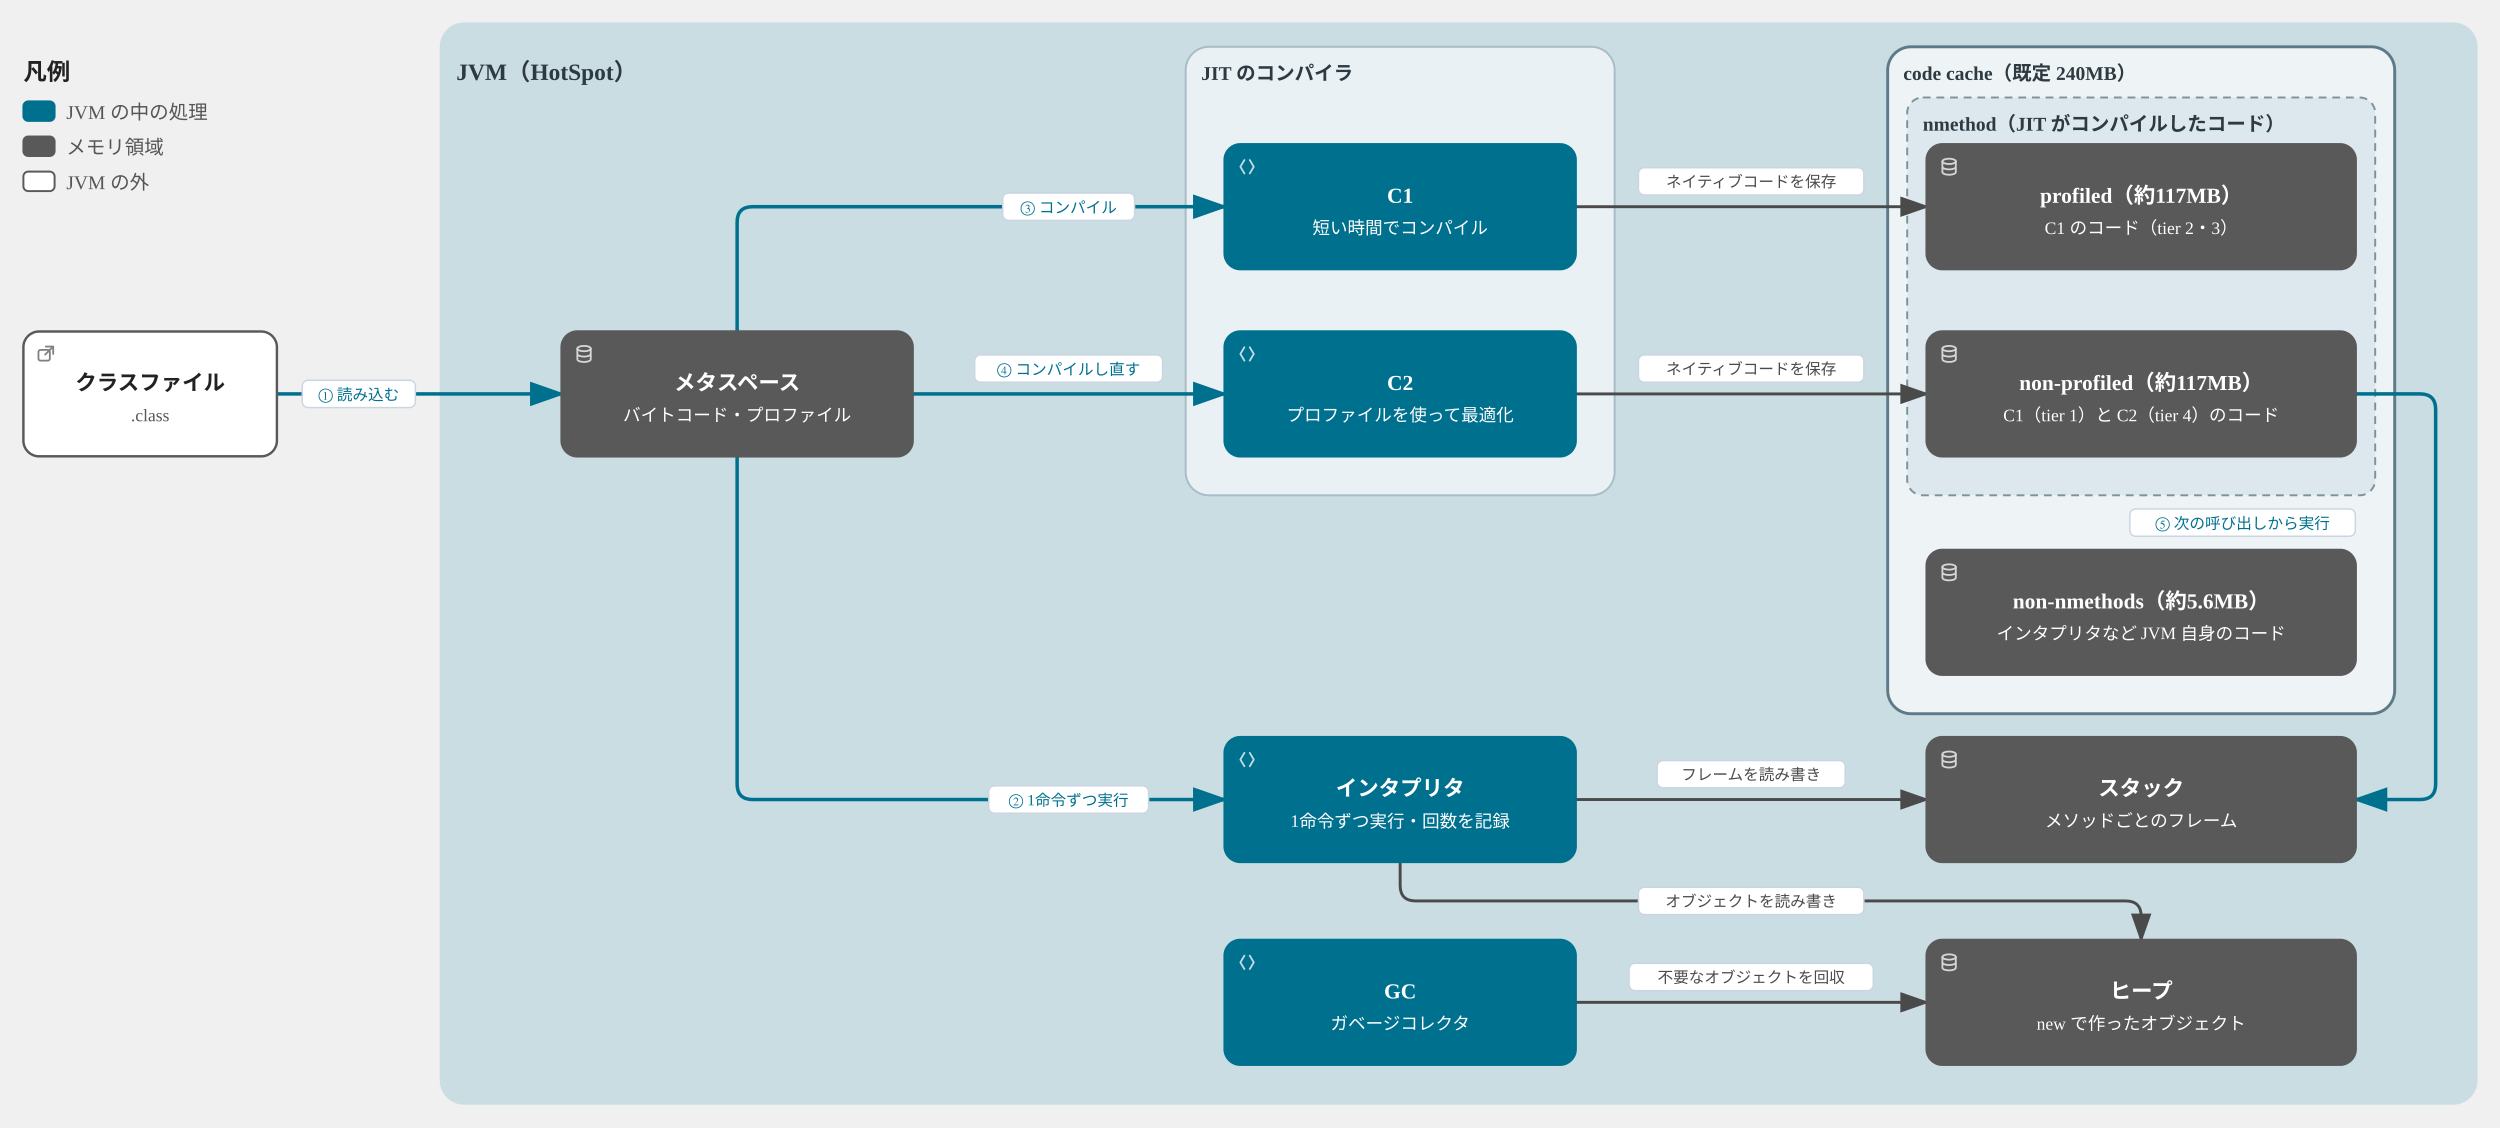
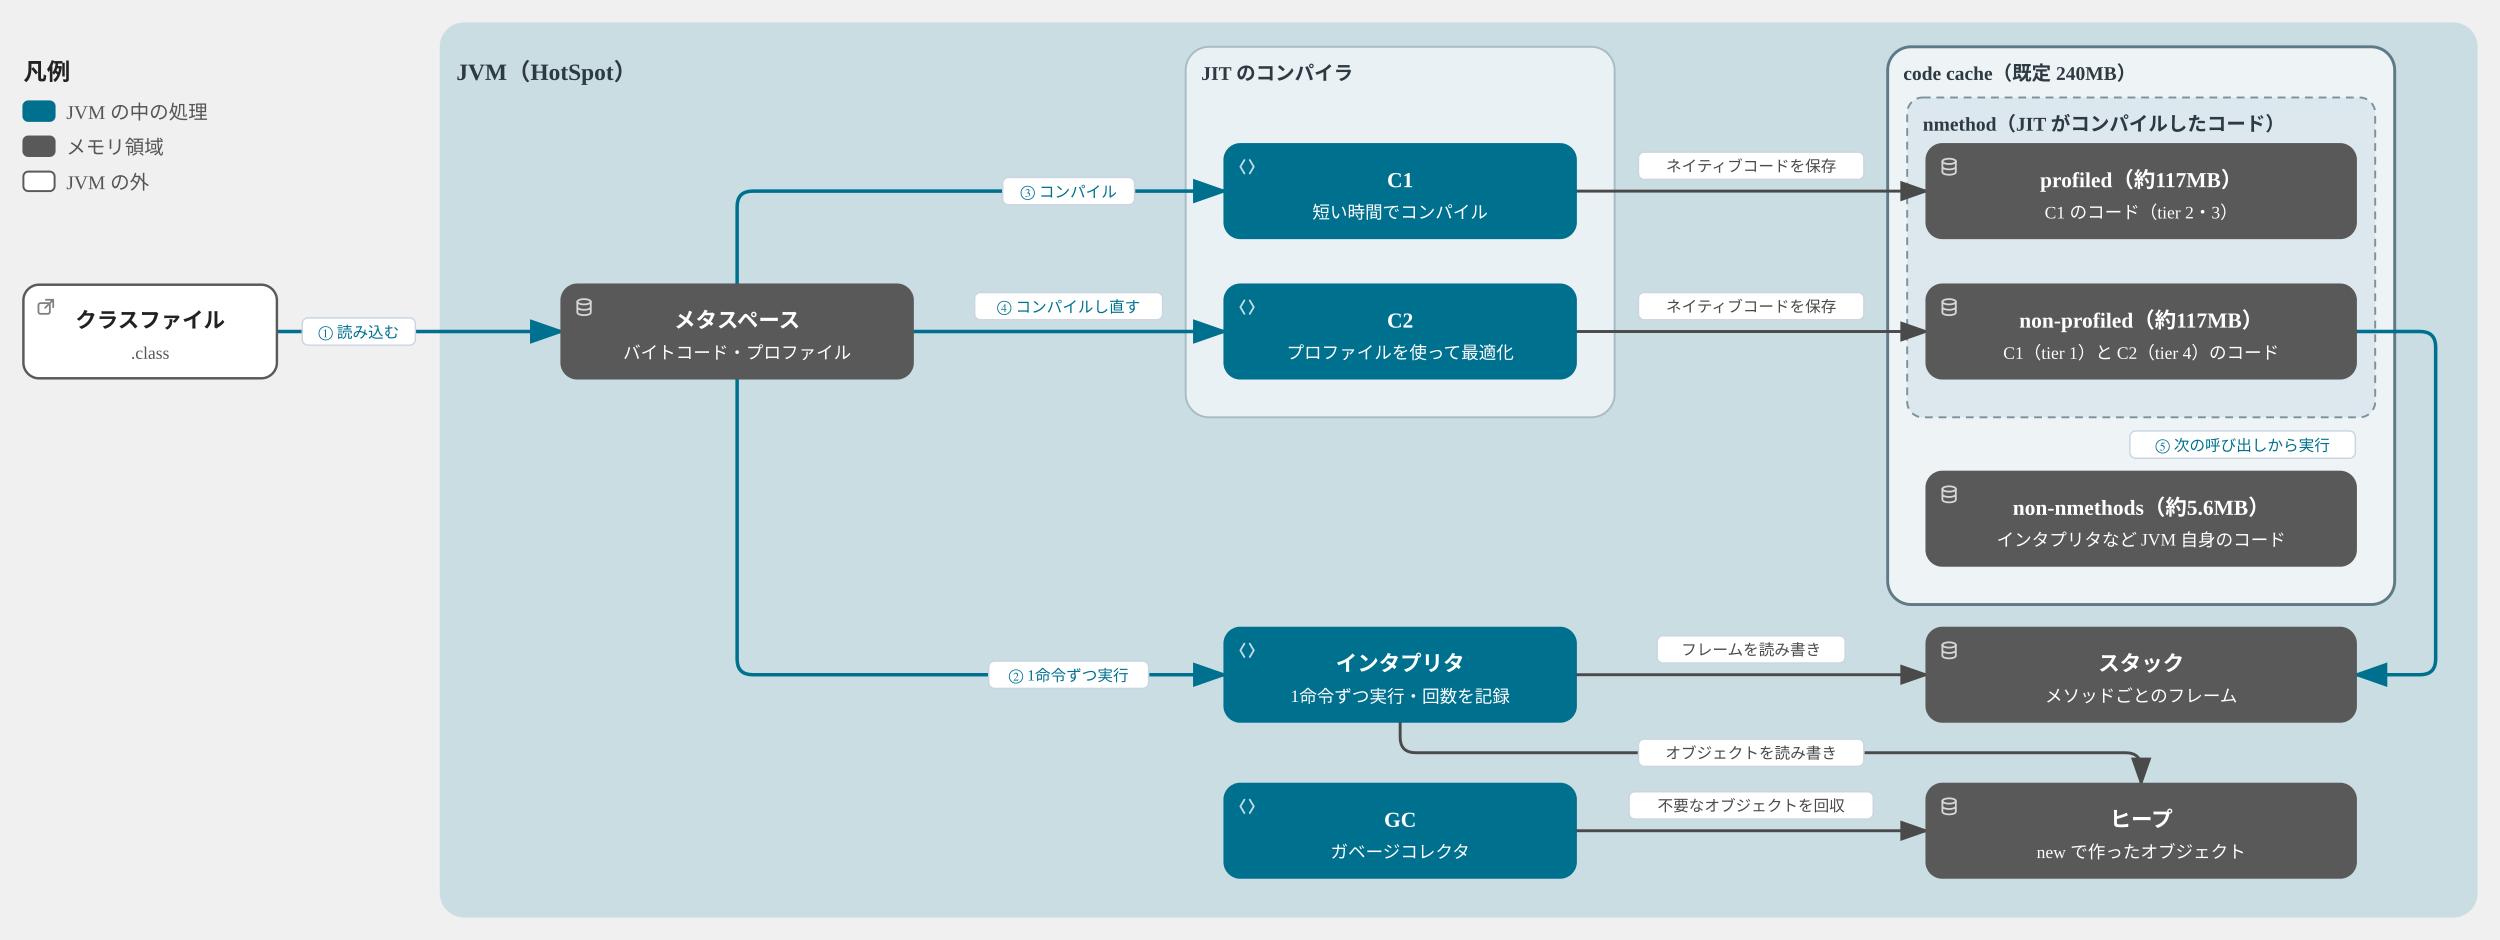
- <svg xmlns="http://www.w3.org/2000/svg" viewBox="28 -6 1282 578" role="img">
+ <svg xmlns="http://www.w3.org/2000/svg" viewBox="28 -6 1282 482" role="img">
  <defs>
    <marker id="arrowhead" markerWidth="10" markerHeight="7" refX="9" refY="3.5" orient="auto">
      <polygon points="0 0, 10 3.5, 0 7" fill="rgb(74, 74, 74)" />
    </marker>
    <marker id="arrowhead-emphasis" markerWidth="10" markerHeight="7" refX="9" refY="3.5" orient="auto">
      <polygon points="0 0, 10 3.5, 0 7" fill="rgb(0, 112, 143)" />
    </marker>
    <marker id="arrowhead-security" markerWidth="10" markerHeight="7" refX="9" refY="3.5" orient="auto">
      <polygon points="0 0, 10 3.5, 0 7" fill="rgb(225, 29, 72)" />
    </marker>
    <marker id="arrowhead-dashed" markerWidth="10" markerHeight="7" refX="9" refY="3.5" orient="auto">
      <polygon points="0 0, 10 3.5, 0 7" fill="rgb(124, 58, 237)" />
    </marker>
  </defs>
-   <rect x="254" y="6" width="1044" height="554" rx="12" stroke-width="1" fill="rgb(201, 221, 227)" stroke="rgb(201, 221, 227)" />
-   <rect x="636" y="18" width="220" height="230" rx="12" stroke-width="1" fill="rgb(234, 241, 244)" stroke="rgb(167, 188, 196)" />
-   <rect x="996" y="18" width="260" height="342" rx="12" stroke-width="1.5px" fill="rgb(238, 244, 246)" stroke="rgb(94, 122, 134)" />
-   <rect x="1006" y="44" width="240" height="204" rx="8" stroke-width="1" fill="rgb(220, 232, 237)" stroke="rgb(122, 147, 156)" stroke-dasharray="4px, 3px" />
-   <g>
-     <path d="M 170 196 L 316 196" stroke-width="1.8px" marker-end="url(#arrowhead-emphasis)" fill="none" stroke="rgb(0, 112, 143)" />
-   </g>
-   <g>
-     <path d="M 406 228 L 406 396 Q 406 404 414 404 L 656 404" stroke-width="1.8px" marker-end="url(#arrowhead-emphasis)" fill="none" stroke="rgb(0, 112, 143)" />
-   </g>
-   <g>
-     <path d="M 406 164 L 406 108 Q 406 100 414 100 L 656 100" stroke-width="1.8px" marker-end="url(#arrowhead-emphasis)" fill="none" stroke="rgb(0, 112, 143)" />
-   </g>
-   <g>
-     <path d="M 496 196 L 656 196" stroke-width="1.8px" marker-end="url(#arrowhead-emphasis)" fill="none" stroke="rgb(0, 112, 143)" />
-   </g>
-   <g>
-     <path d="M 836 100 L 1016 100" stroke-width="1.5px" marker-end="url(#arrowhead)" fill="none" stroke="rgb(74, 74, 74)" />
-   </g>
-   <g>
-     <path d="M 836 196 L 1016 196" stroke-width="1.5px" marker-end="url(#arrowhead)" fill="none" stroke="rgb(74, 74, 74)" />
-   </g>
-   <path d="M 1236 196 L 1269 196 Q 1277 196 1277 204 L 1277 396 Q 1277 404 1269 404 L 1236 404" stroke-width="1.8px" marker-end="url(#arrowhead-emphasis)" fill="none" stroke="rgb(0, 112, 143)" />
-   <g>
-     <path d="M 746 436 L 746 448 Q 746 456 754 456 L 1118 456 Q 1126 456 1126 464 L 1126 476" stroke-width="1.5px" marker-end="url(#arrowhead)" fill="none" stroke="rgb(74, 74, 74)" />
-   </g>
-   <g>
-     <path d="M 836 404 L 1016 404" stroke-width="1.5px" marker-end="url(#arrowhead)" fill="none" stroke="rgb(74, 74, 74)" />
-   </g>
-   <g>
-     <path d="M 836 508 L 1016 508" stroke-width="1.5px" marker-end="url(#arrowhead)" fill="none" stroke="rgb(74, 74, 74)" />
+   <rect x="254" y="6" width="1044" height="458" rx="12" stroke-width="1" fill="rgb(201, 221, 227)" stroke="rgb(201, 221, 227)" />
+   <rect x="636" y="18" width="220" height="190" rx="12" stroke-width="1" fill="rgb(234, 241, 244)" stroke="rgb(167, 188, 196)" />
+   <rect x="996" y="18" width="260" height="286" rx="12" stroke-width="1.5px" fill="rgb(238, 244, 246)" stroke="rgb(94, 122, 134)" />
+   <rect x="1006" y="44" width="240" height="164" rx="8" stroke-width="1" fill="rgb(220, 232, 237)" stroke="rgb(122, 147, 156)" stroke-dasharray="4px, 3px" />
+   <g>
+     <path d="M 170 164 L 316 164" stroke-width="1.8px" marker-end="url(#arrowhead-emphasis)" fill="none" stroke="rgb(0, 112, 143)" />
+   </g>
+   <g>
+     <path d="M 406 188 L 406 332 Q 406 340 414 340 L 656 340" stroke-width="1.8px" marker-end="url(#arrowhead-emphasis)" fill="none" stroke="rgb(0, 112, 143)" />
+   </g>
+   <g>
+     <path d="M 406 140 L 406 100 Q 406 92 414 92 L 656 92" stroke-width="1.8px" marker-end="url(#arrowhead-emphasis)" fill="none" stroke="rgb(0, 112, 143)" />
+   </g>
+   <g>
+     <path d="M 496 164 L 656 164" stroke-width="1.8px" marker-end="url(#arrowhead-emphasis)" fill="none" stroke="rgb(0, 112, 143)" />
+   </g>
+   <g>
+     <path d="M 836 92 L 1016 92" stroke-width="1.5px" marker-end="url(#arrowhead)" fill="none" stroke="rgb(74, 74, 74)" />
+   </g>
+   <g>
+     <path d="M 836 164 L 1016 164" stroke-width="1.5px" marker-end="url(#arrowhead)" fill="none" stroke="rgb(74, 74, 74)" />
+   </g>
+   <path d="M 1236 164 L 1269 164 Q 1277 164 1277 172 L 1277 332 Q 1277 340 1269 340 L 1236 340" stroke-width="1.8px" marker-end="url(#arrowhead-emphasis)" fill="none" stroke="rgb(0, 112, 143)" />
+   <g>
+     <path d="M 746 364 L 746 372 Q 746 380 754 380 L 1118 380 Q 1126 380 1126 388 L 1126 396" stroke-width="1.5px" marker-end="url(#arrowhead)" fill="none" stroke="rgb(74, 74, 74)" />
+   </g>
+   <g>
+     <path d="M 836 340 L 1016 340" stroke-width="1.5px" marker-end="url(#arrowhead)" fill="none" stroke="rgb(74, 74, 74)" />
+   </g>
+   <g>
+     <path d="M 836 420 L 1016 420" stroke-width="1.5px" marker-end="url(#arrowhead)" fill="none" stroke="rgb(74, 74, 74)" />
  </g>
  <g id="node-classfile">
-     <rect x="40" y="164" width="130" height="64" rx="8" fill="rgb(255, 255, 255)" />
-     <rect x="40" y="164" width="130" height="64" rx="8" stroke-width="1.25px" fill="rgb(255, 255, 255)" stroke="rgb(89, 89, 89)" />
-     <g transform="matrix(0.6875, 0, 0, 0.6875, 46, 170)" fill="none" stroke="rgb(89, 89, 89)" stroke-width="1.35px" stroke-linecap="round" stroke-linejoin="round" opacity="0.76">
+     <rect x="40" y="140" width="130" height="48" rx="8" fill="rgb(255, 255, 255)" />
+     <rect x="40" y="140" width="130" height="48" rx="8" stroke-width="1.25px" fill="rgb(255, 255, 255)" stroke="rgb(89, 89, 89)" />
+     <g transform="matrix(0.6875, 0, 0, 0.6875, 46, 146)" fill="none" stroke="rgb(89, 89, 89)" stroke-width="1.35px" stroke-linecap="round" stroke-linejoin="round" opacity="0.76">
      <rect x="2.5" y="5" width="8.5" height="8" rx="1.5" />
      <path d="M8 2.5h5.5V8M13.5 2.5 7.5 8.5" />
    </g>
-     <text x="105" y="194" font-size="11px" font-weight="600" text-anchor="middle" fill="rgb(34, 34, 34)">クラスファイル</text>
-     <text x="105" y="210" font-size="9px" text-anchor="middle" fill="rgb(85, 85, 85)">.class</text>
+     <text x="105" y="162" font-size="11px" font-weight="600" text-anchor="middle" fill="rgb(34, 34, 34)">クラスファイル</text>
+     <text x="105" y="178" font-size="9px" text-anchor="middle" fill="rgb(85, 85, 85)">.class</text>
  </g>
  <g id="node-metaspace">
-     <rect x="316" y="164" width="180" height="64" rx="8" fill="rgb(255, 255, 255)" />
-     <rect x="316" y="164" width="180" height="64" rx="8" stroke-width="1.25px" fill="rgb(89, 89, 89)" stroke="rgb(89, 89, 89)" />
-     <g transform="matrix(0.6875, 0, 0, 0.6875, 322, 170)" fill="none" stroke="rgb(255, 255, 255)" stroke-width="1.35px" stroke-linecap="round" stroke-linejoin="round" opacity="0.76">
-       <ellipse cx="8" cy="4" rx="5" ry="2" />
-       <path d="M3 4v8c0 1.1 2.2 2 5 2s5-.9 5-2V4M3 8c0 1.1 2.2 2 5 2s5-.9 5-2" />
-     </g>
-     <text x="406" y="194" font-size="11px" font-weight="600" text-anchor="middle" fill="rgb(255, 255, 255)">メタスペース</text>
-     <text x="406" y="210" font-size="9px" text-anchor="middle" fill="rgb(255, 255, 255)">バイトコード・プロファイル</text>
+     <rect x="316" y="140" width="180" height="48" rx="8" fill="rgb(255, 255, 255)" />
+     <rect x="316" y="140" width="180" height="48" rx="8" stroke-width="1.25px" fill="rgb(89, 89, 89)" stroke="rgb(89, 89, 89)" />
+     <g transform="matrix(0.6875, 0, 0, 0.6875, 322, 146)" fill="none" stroke="rgb(255, 255, 255)" stroke-width="1.35px" stroke-linecap="round" stroke-linejoin="round" opacity="0.76">
+       <ellipse cx="8" cy="4" rx="5" ry="2" />
+       <path d="M3 4v8c0 1.1 2.2 2 5 2s5-.9 5-2V4M3 8c0 1.1 2.2 2 5 2s5-.9 5-2" />
+     </g>
+     <text x="406" y="162" font-size="11px" font-weight="600" text-anchor="middle" fill="rgb(255, 255, 255)">メタスペース</text>
+     <text x="406" y="178" font-size="9px" text-anchor="middle" fill="rgb(255, 255, 255)">バイトコード・プロファイル</text>
  </g>
  <g id="node-c1">
-     <rect x="656" y="68" width="180" height="64" rx="8" fill="rgb(255, 255, 255)" />
-     <rect x="656" y="68" width="180" height="64" rx="8" stroke-width="1.25px" fill="rgb(0, 112, 143)" stroke="rgb(0, 112, 143)" />
+     <rect x="656" y="68" width="180" height="48" rx="8" fill="rgb(255, 255, 255)" />
+     <rect x="656" y="68" width="180" height="48" rx="8" stroke-width="1.25px" fill="rgb(0, 112, 143)" stroke="rgb(0, 112, 143)" />
    <g transform="matrix(0.6875, 0, 0, 0.6875, 662, 74)" fill="none" stroke="rgb(255, 255, 255)" stroke-width="1.35px" stroke-linecap="round" stroke-linejoin="round" opacity="0.76">
      <path d="M6 3 3 8l3 5M10 3l3 5-3 5" />
    </g>
-     <text x="746" y="98" font-size="11px" font-weight="600" text-anchor="middle" fill="rgb(255, 255, 255)">C1</text>
-     <text x="746" y="114" font-size="9px" text-anchor="middle" fill="rgb(255, 255, 255)">短い時間でコンパイル</text>
+     <text x="746" y="90" font-size="11px" font-weight="600" text-anchor="middle" fill="rgb(255, 255, 255)">C1</text>
+     <text x="746" y="106" font-size="9px" text-anchor="middle" fill="rgb(255, 255, 255)">短い時間でコンパイル</text>
  </g>
  <g id="node-c2">
-     <rect x="656" y="164" width="180" height="64" rx="8" fill="rgb(255, 255, 255)" />
-     <rect x="656" y="164" width="180" height="64" rx="8" stroke-width="1.25px" fill="rgb(0, 112, 143)" stroke="rgb(0, 112, 143)" />
-     <g transform="matrix(0.6875, 0, 0, 0.6875, 662, 170)" fill="none" stroke="rgb(255, 255, 255)" stroke-width="1.35px" stroke-linecap="round" stroke-linejoin="round" opacity="0.76">
-       <path d="M6 3 3 8l3 5M10 3l3 5-3 5" />
-     </g>
-     <text x="746" y="194" font-size="11px" font-weight="600" text-anchor="middle" fill="rgb(255, 255, 255)">C2</text>
-     <text x="746" y="210" font-size="9px" text-anchor="middle" fill="rgb(255, 255, 255)">プロファイルを使って最適化</text>
+     <rect x="656" y="140" width="180" height="48" rx="8" fill="rgb(255, 255, 255)" />
+     <rect x="656" y="140" width="180" height="48" rx="8" stroke-width="1.25px" fill="rgb(0, 112, 143)" stroke="rgb(0, 112, 143)" />
+     <g transform="matrix(0.6875, 0, 0, 0.6875, 662, 146)" fill="none" stroke="rgb(255, 255, 255)" stroke-width="1.35px" stroke-linecap="round" stroke-linejoin="round" opacity="0.76">
+       <path d="M6 3 3 8l3 5M10 3l3 5-3 5" />
+     </g>
+     <text x="746" y="162" font-size="11px" font-weight="600" text-anchor="middle" fill="rgb(255, 255, 255)">C2</text>
+     <text x="746" y="178" font-size="9px" text-anchor="middle" fill="rgb(255, 255, 255)">プロファイルを使って最適化</text>
  </g>
  <g id="node-interpreter">
-     <rect x="656" y="372" width="180" height="64" rx="8" fill="rgb(255, 255, 255)" />
-     <rect x="656" y="372" width="180" height="64" rx="8" stroke-width="1.25px" fill="rgb(0, 112, 143)" stroke="rgb(0, 112, 143)" />
-     <g transform="matrix(0.6875, 0, 0, 0.6875, 662, 378)" fill="none" stroke="rgb(255, 255, 255)" stroke-width="1.35px" stroke-linecap="round" stroke-linejoin="round" opacity="0.76">
-       <path d="M6 3 3 8l3 5M10 3l3 5-3 5" />
-     </g>
-     <text x="746" y="402" font-size="11px" font-weight="600" text-anchor="middle" fill="rgb(255, 255, 255)">インタプリタ</text>
-     <text x="746" y="418" font-size="9px" text-anchor="middle" fill="rgb(255, 255, 255)">1命令ずつ実行・回数を記録</text>
+     <rect x="656" y="316" width="180" height="48" rx="8" fill="rgb(255, 255, 255)" />
+     <rect x="656" y="316" width="180" height="48" rx="8" stroke-width="1.25px" fill="rgb(0, 112, 143)" stroke="rgb(0, 112, 143)" />
+     <g transform="matrix(0.6875, 0, 0, 0.6875, 662, 322)" fill="none" stroke="rgb(255, 255, 255)" stroke-width="1.35px" stroke-linecap="round" stroke-linejoin="round" opacity="0.76">
+       <path d="M6 3 3 8l3 5M10 3l3 5-3 5" />
+     </g>
+     <text x="746" y="338" font-size="11px" font-weight="600" text-anchor="middle" fill="rgb(255, 255, 255)">インタプリタ</text>
+     <text x="746" y="354" font-size="9px" text-anchor="middle" fill="rgb(255, 255, 255)">1命令ずつ実行・回数を記録</text>
  </g>
  <g id="node-profiled">
-     <rect x="1016" y="68" width="220" height="64" rx="8" fill="rgb(255, 255, 255)" />
-     <rect x="1016" y="68" width="220" height="64" rx="8" stroke-width="1.25px" fill="rgb(89, 89, 89)" stroke="rgb(89, 89, 89)" />
+     <rect x="1016" y="68" width="220" height="48" rx="8" fill="rgb(255, 255, 255)" />
+     <rect x="1016" y="68" width="220" height="48" rx="8" stroke-width="1.25px" fill="rgb(89, 89, 89)" stroke="rgb(89, 89, 89)" />
    <g transform="matrix(0.6875, 0, 0, 0.6875, 1022, 74)" fill="none" stroke="rgb(255, 255, 255)" stroke-width="1.35px" stroke-linecap="round" stroke-linejoin="round" opacity="0.76">
      <ellipse cx="8" cy="4" rx="5" ry="2" />
      <path d="M3 4v8c0 1.1 2.2 2 5 2s5-.9 5-2V4M3 8c0 1.1 2.2 2 5 2s5-.9 5-2" />
    </g>
-     <text x="1126" y="98" font-size="11px" font-weight="600" text-anchor="middle" fill="rgb(255, 255, 255)">profiled（約117MB）</text>
-     <text x="1126" y="114" font-size="9px" text-anchor="middle" fill="rgb(255, 255, 255)">C1 のコード（tier 2・3）</text>
+     <text x="1126" y="90" font-size="11px" font-weight="600" text-anchor="middle" fill="rgb(255, 255, 255)">profiled（約117MB）</text>
+     <text x="1126" y="106" font-size="9px" text-anchor="middle" fill="rgb(255, 255, 255)">C1 のコード（tier 2・3）</text>
  </g>
  <g id="node-non-profiled">
-     <rect x="1016" y="164" width="220" height="64" rx="8" fill="rgb(255, 255, 255)" />
-     <rect x="1016" y="164" width="220" height="64" rx="8" stroke-width="1.25px" fill="rgb(89, 89, 89)" stroke="rgb(89, 89, 89)" />
-     <g transform="matrix(0.6875, 0, 0, 0.6875, 1022, 170)" fill="none" stroke="rgb(255, 255, 255)" stroke-width="1.35px" stroke-linecap="round" stroke-linejoin="round" opacity="0.76">
-       <ellipse cx="8" cy="4" rx="5" ry="2" />
-       <path d="M3 4v8c0 1.1 2.2 2 5 2s5-.9 5-2V4M3 8c0 1.1 2.2 2 5 2s5-.9 5-2" />
-     </g>
-     <text x="1126" y="194" font-size="11px" font-weight="600" text-anchor="middle" fill="rgb(255, 255, 255)">non-profiled（約117MB）</text>
-     <text x="1126" y="210" font-size="9px" text-anchor="middle" fill="rgb(255, 255, 255)">C1（tier 1）と C2（tier 4）のコード</text>
+     <rect x="1016" y="140" width="220" height="48" rx="8" fill="rgb(255, 255, 255)" />
+     <rect x="1016" y="140" width="220" height="48" rx="8" stroke-width="1.25px" fill="rgb(89, 89, 89)" stroke="rgb(89, 89, 89)" />
+     <g transform="matrix(0.6875, 0, 0, 0.6875, 1022, 146)" fill="none" stroke="rgb(255, 255, 255)" stroke-width="1.35px" stroke-linecap="round" stroke-linejoin="round" opacity="0.76">
+       <ellipse cx="8" cy="4" rx="5" ry="2" />
+       <path d="M3 4v8c0 1.1 2.2 2 5 2s5-.9 5-2V4M3 8c0 1.1 2.2 2 5 2s5-.9 5-2" />
+     </g>
+     <text x="1126" y="162" font-size="11px" font-weight="600" text-anchor="middle" fill="rgb(255, 255, 255)">non-profiled（約117MB）</text>
+     <text x="1126" y="178" font-size="9px" text-anchor="middle" fill="rgb(255, 255, 255)">C1（tier 1）と C2（tier 4）のコード</text>
  </g>
  <g id="node-non-nmethods">
-     <rect x="1016" y="276" width="220" height="64" rx="8" fill="rgb(255, 255, 255)" />
-     <rect x="1016" y="276" width="220" height="64" rx="8" stroke-width="1.25px" fill="rgb(89, 89, 89)" stroke="rgb(89, 89, 89)" />
-     <g transform="matrix(0.6875, 0, 0, 0.6875, 1022, 282)" fill="none" stroke="rgb(255, 255, 255)" stroke-width="1.35px" stroke-linecap="round" stroke-linejoin="round" opacity="0.76">
-       <ellipse cx="8" cy="4" rx="5" ry="2" />
-       <path d="M3 4v8c0 1.1 2.2 2 5 2s5-.9 5-2V4M3 8c0 1.1 2.2 2 5 2s5-.9 5-2" />
-     </g>
-     <text x="1126" y="306" font-size="11px" font-weight="600" text-anchor="middle" fill="rgb(255, 255, 255)">non-nmethods（約5.6MB）</text>
-     <text x="1126" y="322" font-size="9px" text-anchor="middle" fill="rgb(255, 255, 255)">インタプリタなど JVM 自身のコード</text>
+     <rect x="1016" y="236" width="220" height="48" rx="8" fill="rgb(255, 255, 255)" />
+     <rect x="1016" y="236" width="220" height="48" rx="8" stroke-width="1.25px" fill="rgb(89, 89, 89)" stroke="rgb(89, 89, 89)" />
+     <g transform="matrix(0.6875, 0, 0, 0.6875, 1022, 242)" fill="none" stroke="rgb(255, 255, 255)" stroke-width="1.35px" stroke-linecap="round" stroke-linejoin="round" opacity="0.76">
+       <ellipse cx="8" cy="4" rx="5" ry="2" />
+       <path d="M3 4v8c0 1.1 2.2 2 5 2s5-.9 5-2V4M3 8c0 1.1 2.2 2 5 2s5-.9 5-2" />
+     </g>
+     <text x="1126" y="258" font-size="11px" font-weight="600" text-anchor="middle" fill="rgb(255, 255, 255)">non-nmethods（約5.6MB）</text>
+     <text x="1126" y="274" font-size="9px" text-anchor="middle" fill="rgb(255, 255, 255)">インタプリタなど JVM 自身のコード</text>
  </g>
  <g id="node-gc">
-     <rect x="656" y="476" width="180" height="64" rx="8" fill="rgb(255, 255, 255)" />
-     <rect x="656" y="476" width="180" height="64" rx="8" stroke-width="1.25px" fill="rgb(0, 112, 143)" stroke="rgb(0, 112, 143)" />
-     <g transform="matrix(0.6875, 0, 0, 0.6875, 662, 482)" fill="none" stroke="rgb(255, 255, 255)" stroke-width="1.35px" stroke-linecap="round" stroke-linejoin="round" opacity="0.76">
-       <path d="M6 3 3 8l3 5M10 3l3 5-3 5" />
-     </g>
-     <text x="746" y="506" font-size="11px" font-weight="600" text-anchor="middle" fill="rgb(255, 255, 255)">GC</text>
-     <text x="746" y="522" font-size="9px" text-anchor="middle" fill="rgb(255, 255, 255)">ガベージコレクタ</text>
+     <rect x="656" y="396" width="180" height="48" rx="8" fill="rgb(255, 255, 255)" />
+     <rect x="656" y="396" width="180" height="48" rx="8" stroke-width="1.25px" fill="rgb(0, 112, 143)" stroke="rgb(0, 112, 143)" />
+     <g transform="matrix(0.6875, 0, 0, 0.6875, 662, 402)" fill="none" stroke="rgb(255, 255, 255)" stroke-width="1.35px" stroke-linecap="round" stroke-linejoin="round" opacity="0.76">
+       <path d="M6 3 3 8l3 5M10 3l3 5-3 5" />
+     </g>
+     <text x="746" y="418" font-size="11px" font-weight="600" text-anchor="middle" fill="rgb(255, 255, 255)">GC</text>
+     <text x="746" y="434" font-size="9px" text-anchor="middle" fill="rgb(255, 255, 255)">ガベージコレクタ</text>
  </g>
  <g id="node-heap">
-     <rect x="1016" y="476" width="220" height="64" rx="8" fill="rgb(255, 255, 255)" />
-     <rect x="1016" y="476" width="220" height="64" rx="8" stroke-width="1.25px" fill="rgb(89, 89, 89)" stroke="rgb(89, 89, 89)" />
-     <g transform="matrix(0.6875, 0, 0, 0.6875, 1022, 482)" fill="none" stroke="rgb(255, 255, 255)" stroke-width="1.35px" stroke-linecap="round" stroke-linejoin="round" opacity="0.76">
-       <ellipse cx="8" cy="4" rx="5" ry="2" />
-       <path d="M3 4v8c0 1.1 2.2 2 5 2s5-.9 5-2V4M3 8c0 1.1 2.2 2 5 2s5-.9 5-2" />
-     </g>
-     <text x="1126" y="506" font-size="11px" font-weight="600" text-anchor="middle" fill="rgb(255, 255, 255)">ヒープ</text>
-     <text x="1126" y="522" font-size="9px" text-anchor="middle" fill="rgb(255, 255, 255)">new で作ったオブジェクト</text>
+     <rect x="1016" y="396" width="220" height="48" rx="8" fill="rgb(255, 255, 255)" />
+     <rect x="1016" y="396" width="220" height="48" rx="8" stroke-width="1.25px" fill="rgb(89, 89, 89)" stroke="rgb(89, 89, 89)" />
+     <g transform="matrix(0.6875, 0, 0, 0.6875, 1022, 402)" fill="none" stroke="rgb(255, 255, 255)" stroke-width="1.35px" stroke-linecap="round" stroke-linejoin="round" opacity="0.76">
+       <ellipse cx="8" cy="4" rx="5" ry="2" />
+       <path d="M3 4v8c0 1.1 2.2 2 5 2s5-.9 5-2V4M3 8c0 1.1 2.2 2 5 2s5-.9 5-2" />
+     </g>
+     <text x="1126" y="418" font-size="11px" font-weight="600" text-anchor="middle" fill="rgb(255, 255, 255)">ヒープ</text>
+     <text x="1126" y="434" font-size="9px" text-anchor="middle" fill="rgb(255, 255, 255)">new で作ったオブジェクト</text>
  </g>
  <g id="node-stack">
-     <rect x="1016" y="372" width="220" height="64" rx="8" fill="rgb(255, 255, 255)" />
-     <rect x="1016" y="372" width="220" height="64" rx="8" stroke-width="1.25px" fill="rgb(89, 89, 89)" stroke="rgb(89, 89, 89)" />
-     <g transform="matrix(0.6875, 0, 0, 0.6875, 1022, 378)" fill="none" stroke="rgb(255, 255, 255)" stroke-width="1.35px" stroke-linecap="round" stroke-linejoin="round" opacity="0.76">
-       <ellipse cx="8" cy="4" rx="5" ry="2" />
-       <path d="M3 4v8c0 1.1 2.2 2 5 2s5-.9 5-2V4M3 8c0 1.1 2.2 2 5 2s5-.9 5-2" />
-     </g>
-     <text x="1126" y="402" font-size="11px" font-weight="600" text-anchor="middle" fill="rgb(255, 255, 255)">スタック</text>
-     <text x="1126" y="418" font-size="9px" text-anchor="middle" fill="rgb(255, 255, 255)">メソッドごとのフレーム</text>
-   </g>
-   <g>
-     <rect x="183" y="189" width="58" height="14" rx="3" fill="rgb(255, 255, 255)" stroke="rgb(203, 213, 225)" stroke-width="0.75px" />
-     <text x="212" y="199" font-size="8px" text-anchor="middle" fill="rgb(0, 112, 143)">① 読み込む</text>
-   </g>
-   <g>
-     <rect x="535" y="397" width="82" height="14" rx="3" fill="rgb(255, 255, 255)" stroke="rgb(203, 213, 225)" stroke-width="0.75px" />
-     <text x="576" y="407" font-size="8px" text-anchor="middle" fill="rgb(0, 112, 143)">② 1命令ずつ実行</text>
-   </g>
-   <g>
-     <rect x="542.2" y="93" width="67.6" height="14" rx="3" fill="rgb(255, 255, 255)" stroke="rgb(203, 213, 225)" stroke-width="0.75px" />
-     <text x="576" y="103" font-size="8px" text-anchor="middle" fill="rgb(0, 112, 143)">③ コンパイル</text>
-   </g>
-   <g>
-     <rect x="527.8" y="176" width="96.4" height="14" rx="3" fill="rgb(255, 255, 255)" stroke="rgb(203, 213, 225)" stroke-width="0.75px" />
-     <text x="576" y="186" font-size="8px" text-anchor="middle" fill="rgb(0, 112, 143)">④ コンパイルし直す</text>
-   </g>
-   <g>
-     <rect x="868.2" y="80" width="115.6" height="14" rx="3" fill="rgb(255, 255, 255)" stroke="rgb(203, 213, 225)" stroke-width="0.75px" />
-     <text x="926" y="90" font-size="8px" text-anchor="middle" fill="rgb(74, 74, 74)">ネイティブコードを保存</text>
-   </g>
-   <g>
-     <rect x="868.2" y="176" width="115.6" height="14" rx="3" fill="rgb(255, 255, 255)" stroke="rgb(203, 213, 225)" stroke-width="0.75px" />
-     <text x="926" y="186" font-size="8px" text-anchor="middle" fill="rgb(74, 74, 74)">ネイティブコードを保存</text>
-   </g>
-   <g>
-     <rect x="1120.2" y="255" width="115.6" height="14" rx="3" fill="rgb(255, 255, 255)" stroke="rgb(203, 213, 225)" stroke-width="0.75px" />
-     <text x="1178" y="265" font-size="8px" text-anchor="middle" fill="rgb(0, 112, 143)">⑤ 次の呼び出しから実行</text>
-   </g>
-   <g>
-     <rect x="868.2" y="449" width="115.6" height="14" rx="3" fill="rgb(255, 255, 255)" stroke="rgb(203, 213, 225)" stroke-width="0.75px" />
-     <text x="926" y="459" font-size="8px" text-anchor="middle" fill="rgb(74, 74, 74)">オブジェクトを読み書き</text>
-   </g>
-   <g>
-     <rect x="877.8" y="384" width="96.4" height="14" rx="3" fill="rgb(255, 255, 255)" stroke="rgb(203, 213, 225)" stroke-width="0.75px" />
-     <text x="926" y="394" font-size="8px" text-anchor="middle" fill="rgb(74, 74, 74)">フレームを読み書き</text>
-   </g>
-   <g>
-     <rect x="863.4" y="488" width="125.2" height="14" rx="3" fill="rgb(255, 255, 255)" stroke="rgb(203, 213, 225)" stroke-width="0.75px" />
-     <text x="926" y="498" font-size="8px" text-anchor="middle" fill="rgb(74, 74, 74)">不要なオブジェクトを回収</text>
+     <rect x="1016" y="316" width="220" height="48" rx="8" fill="rgb(255, 255, 255)" />
+     <rect x="1016" y="316" width="220" height="48" rx="8" stroke-width="1.25px" fill="rgb(89, 89, 89)" stroke="rgb(89, 89, 89)" />
+     <g transform="matrix(0.6875, 0, 0, 0.6875, 1022, 322)" fill="none" stroke="rgb(255, 255, 255)" stroke-width="1.35px" stroke-linecap="round" stroke-linejoin="round" opacity="0.76">
+       <ellipse cx="8" cy="4" rx="5" ry="2" />
+       <path d="M3 4v8c0 1.1 2.2 2 5 2s5-.9 5-2V4M3 8c0 1.1 2.2 2 5 2s5-.9 5-2" />
+     </g>
+     <text x="1126" y="338" font-size="11px" font-weight="600" text-anchor="middle" fill="rgb(255, 255, 255)">スタック</text>
+     <text x="1126" y="354" font-size="9px" text-anchor="middle" fill="rgb(255, 255, 255)">メソッドごとのフレーム</text>
+   </g>
+   <g>
+     <rect x="183" y="157" width="58" height="14" rx="3" fill="rgb(255, 255, 255)" stroke="rgb(203, 213, 225)" stroke-width="0.75px" />
+     <text x="212" y="167" font-size="8px" text-anchor="middle" fill="rgb(0, 112, 143)">① 読み込む</text>
+   </g>
+   <g>
+     <rect x="535" y="333" width="82" height="14" rx="3" fill="rgb(255, 255, 255)" stroke="rgb(203, 213, 225)" stroke-width="0.75px" />
+     <text x="576" y="343" font-size="8px" text-anchor="middle" fill="rgb(0, 112, 143)">② 1命令ずつ実行</text>
+   </g>
+   <g>
+     <rect x="542.2" y="85" width="67.6" height="14" rx="3" fill="rgb(255, 255, 255)" stroke="rgb(203, 213, 225)" stroke-width="0.75px" />
+     <text x="576" y="95" font-size="8px" text-anchor="middle" fill="rgb(0, 112, 143)">③ コンパイル</text>
+   </g>
+   <g>
+     <rect x="527.8" y="144" width="96.4" height="14" rx="3" fill="rgb(255, 255, 255)" stroke="rgb(203, 213, 225)" stroke-width="0.75px" />
+     <text x="576" y="154" font-size="8px" text-anchor="middle" fill="rgb(0, 112, 143)">④ コンパイルし直す</text>
+   </g>
+   <g>
+     <rect x="868.2" y="72" width="115.6" height="14" rx="3" fill="rgb(255, 255, 255)" stroke="rgb(203, 213, 225)" stroke-width="0.75px" />
+     <text x="926" y="82" font-size="8px" text-anchor="middle" fill="rgb(74, 74, 74)">ネイティブコードを保存</text>
+   </g>
+   <g>
+     <rect x="868.2" y="144" width="115.6" height="14" rx="3" fill="rgb(255, 255, 255)" stroke="rgb(203, 213, 225)" stroke-width="0.75px" />
+     <text x="926" y="154" font-size="8px" text-anchor="middle" fill="rgb(74, 74, 74)">ネイティブコードを保存</text>
+   </g>
+   <g>
+     <rect x="1120.2" y="215" width="115.6" height="14" rx="3" fill="rgb(255, 255, 255)" stroke="rgb(203, 213, 225)" stroke-width="0.75px" />
+     <text x="1178" y="225" font-size="8px" text-anchor="middle" fill="rgb(0, 112, 143)">⑤ 次の呼び出しから実行</text>
+   </g>
+   <g>
+     <rect x="868.2" y="373" width="115.6" height="14" rx="3" fill="rgb(255, 255, 255)" stroke="rgb(203, 213, 225)" stroke-width="0.75px" />
+     <text x="926" y="383" font-size="8px" text-anchor="middle" fill="rgb(74, 74, 74)">オブジェクトを読み書き</text>
+   </g>
+   <g>
+     <rect x="877.8" y="320" width="96.4" height="14" rx="3" fill="rgb(255, 255, 255)" stroke="rgb(203, 213, 225)" stroke-width="0.75px" />
+     <text x="926" y="330" font-size="8px" text-anchor="middle" fill="rgb(74, 74, 74)">フレームを読み書き</text>
+   </g>
+   <g>
+     <rect x="863.4" y="400" width="125.2" height="14" rx="3" fill="rgb(255, 255, 255)" stroke="rgb(203, 213, 225)" stroke-width="0.75px" />
+     <text x="926" y="410" font-size="8px" text-anchor="middle" fill="rgb(74, 74, 74)">不要なオブジェクトを回収</text>
  </g>
  <g transform="matrix(1, 0, 0, 1, 0, -26)">
    <rect x="258" y="48" width="85.6" height="16" rx="3" fill="rgb(201, 221, 227)" stroke-width="0.8px" />
    <text x="262" y="61" font-size="12px" font-weight="650" fill="rgb(46, 58, 66)">JVM（HotSpot）</text>
  </g>
  <g transform="matrix(1, 0, 0, 1, 0, -26)">
    <rect x="640" y="48" width="96.4" height="16" rx="3" fill="rgb(234, 241, 244)" stroke-width="0.8px" />
    <text x="644" y="61" font-size="10px" font-weight="600" fill="rgb(46, 58, 66)">JIT のコンパイラ</text>
  </g>
  <g transform="matrix(1, 0, 0, 1, 0, -8)">
    <rect x="1000" y="30" width="139.6" height="16" rx="3" fill="rgb(238, 244, 246)" stroke-width="0.8px" />
    <text x="1004" y="43" font-size="10px" font-weight="600" fill="rgb(46, 58, 66)">code cache（既定 240MB）</text>
  </g>
  <g>
    <rect x="1010" y="48" width="209.8" height="16" rx="3" fill="rgb(220, 232, 237)" stroke-width="0.8px" />
    <text x="1014" y="61" font-size="10px" font-weight="600" fill="rgb(46, 58, 66)">nmethod（JIT がコンパイルしたコード）</text>
  </g>
  <g>
    <text x="40" y="35" font-size="12px" font-weight="650" fill="rgb(34, 34, 34)">凡例</text>
    <rect x="40" y="46" width="16" height="10" rx="2.5" fill="#00708F" stroke="#00708F" stroke-width="1" />
    <text x="62" y="55" font-size="10px" fill="rgb(85, 85, 85)">JVM の中の処理</text>
    <rect x="40" y="64" width="16" height="10" rx="2.5" fill="#595959" stroke="#595959" stroke-width="1" />
    <text x="62" y="73" font-size="10px" fill="rgb(85, 85, 85)">メモリ領域</text>
    <rect x="40" y="82" width="16" height="10" rx="2.5" fill="#FFFFFF" stroke="#595959" stroke-width="1" />
    <text x="62" y="91" font-size="10px" fill="rgb(85, 85, 85)">JVM の外</text>
  </g>
</svg>
